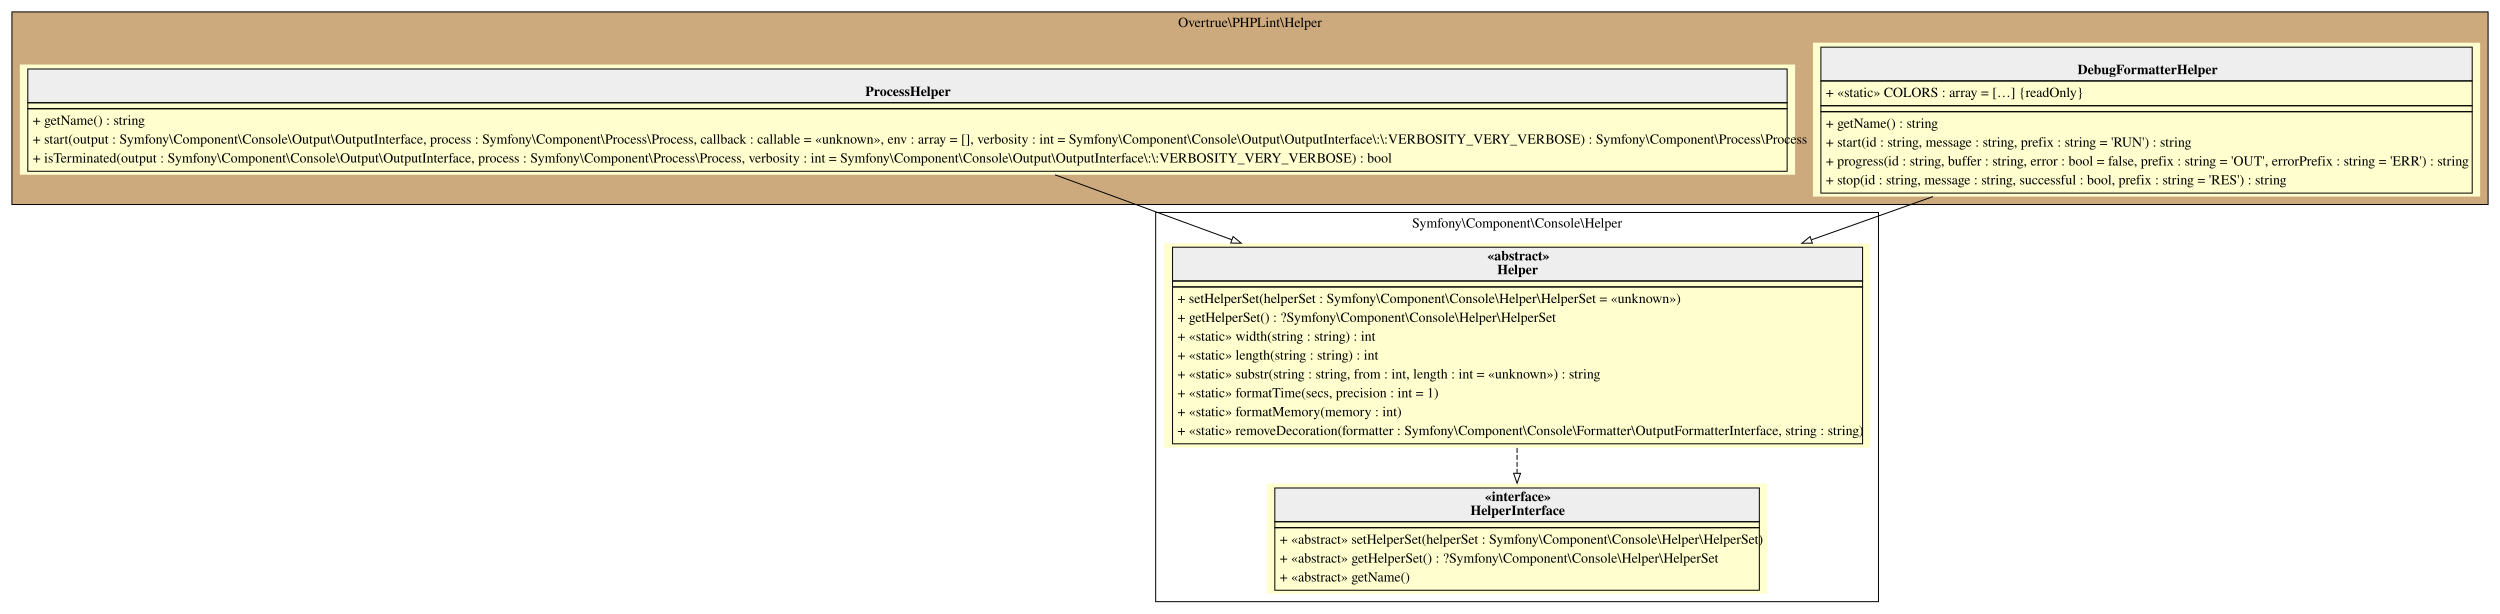
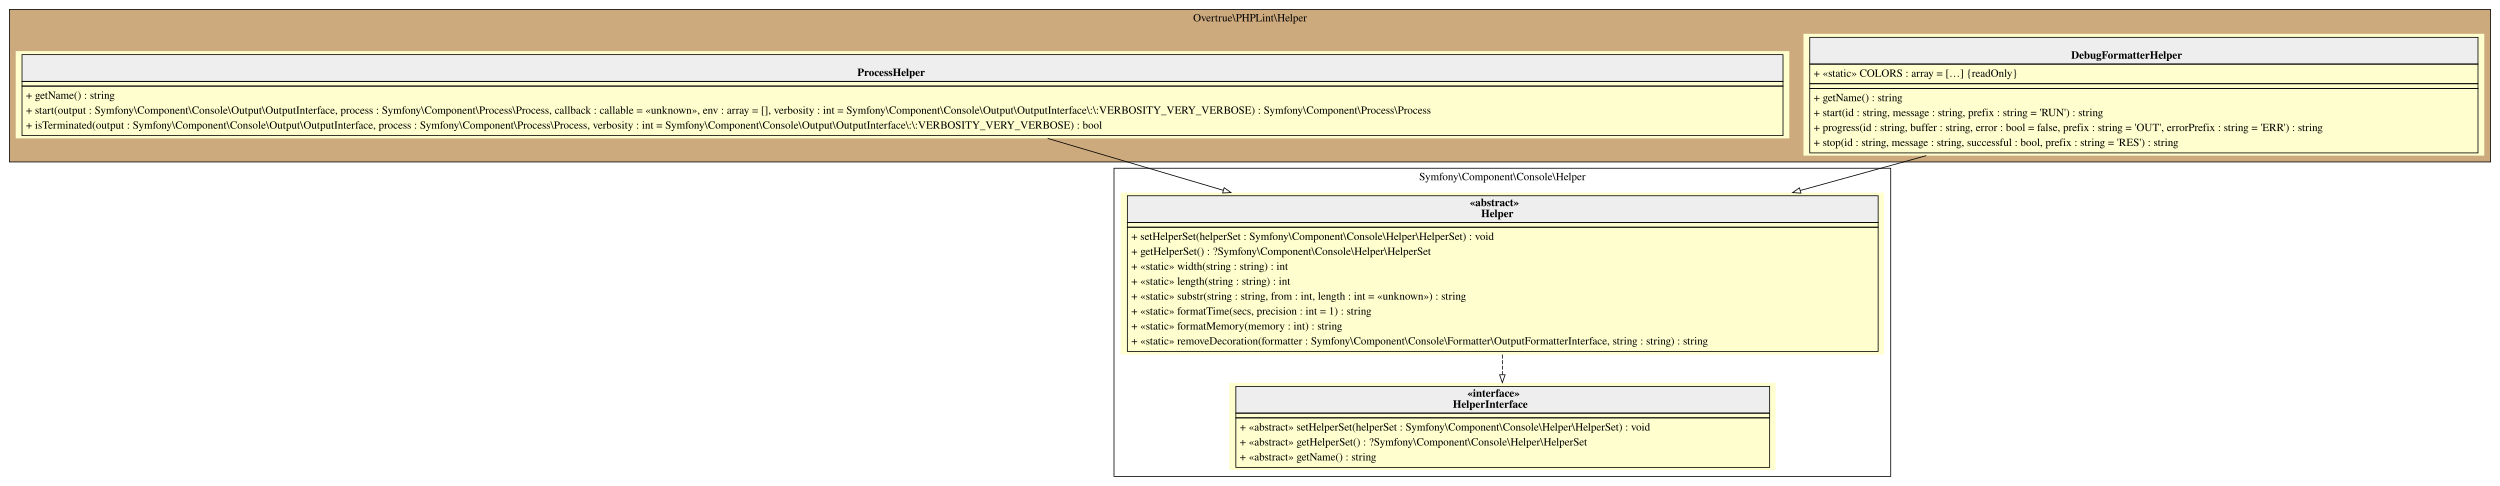
- <svg xmlns="http://www.w3.org/2000/svg" width="2518pt" height="618pt" viewBox="0.00 0.00 2518.00 618.00">
+ <svg xmlns="http://www.w3.org/2000/svg" width="3180pt" height="618pt" viewBox="0.00 0.00 3180.00 618.00">
  <g id="graph0" class="graph" transform="scale(1 1) rotate(0) translate(4 614)">
    <g id="clust1" class="cluster">
-       <polygon fill="#cdaa7d" stroke="black" points="8,-408 8,-602 2502,-602 2502,-408 8,-408" />
-       <text text-anchor="middle" x="1255" y="-586.8" font-family="Times,serif" font-size="14.00">Overtrue\PHPLint\Helper</text>
+       <polygon fill="#cdaa7d" stroke="black" points="8,-408 8,-602 3164,-602 3164,-408 8,-408" />
+       <text text-anchor="middle" x="1586" y="-586.8" font-family="Times,serif" font-size="14.00">Overtrue\PHPLint\Helper</text>
    </g>
    <g id="clust2" class="cluster">
-       <polygon fill="transparent" stroke="black" points="1160,-8 1160,-400 1888,-400 1888,-8 1160,-8" />
-       <text text-anchor="middle" x="1524" y="-384.8" font-family="Times,serif" font-size="14.00">Symfony\Component\Console\Helper</text>
+       <polygon fill="transparent" stroke="black" points="1413,-8 1413,-400 2401,-400 2401,-8 1413,-8" />
+       <text text-anchor="middle" x="1907" y="-384.8" font-family="Times,serif" font-size="14.00">Symfony\Component\Console\Helper</text>
    </g>
    <g id="node1" class="node">
-       <polygon fill="#fefece" stroke="transparent" points="2494,-571 1822,-571 1822,-416 2494,-416 2494,-571" />
-       <polygon fill="#eeeeee" stroke="transparent" points="1830,-532.5 1830,-566.5 2486,-566.5 2486,-532.5 1830,-532.5" />
-       <polygon fill="none" stroke="black" points="1830,-532.5 1830,-566.5 2486,-566.5 2486,-532.5 1830,-532.5" />
-       <text text-anchor="start" x="2088.5" y="-539.3" font-family="Times,serif" font-weight="bold" font-size="14.00">DebugFormatterHelper</text>
-       <polygon fill="none" stroke="black" points="1830,-507.5 1830,-532.5 2486,-532.5 2486,-507.5 1830,-507.5" />
-       <text text-anchor="start" x="1835" y="-516.3" font-family="Times,serif" font-size="14.00">+ «static» COLORS : array = […] {readOnly}</text>
-       <polygon fill="none" stroke="black" points="1830,-501.5 1830,-507.5 2486,-507.5 2486,-501.5 1830,-501.5" />
-       <polygon fill="none" stroke="black" points="1830,-419.5 1830,-501.5 2486,-501.5 2486,-419.5 1830,-419.5" />
-       <text text-anchor="start" x="1835" y="-485.3" font-family="Times,serif" font-size="14.00">+ getName() : string</text>
-       <text text-anchor="start" x="1835" y="-466.3" font-family="Times,serif" font-size="14.00">+ start(id : string, message : string, prefix : string = 'RUN') : string</text>
-       <text text-anchor="start" x="1835" y="-447.3" font-family="Times,serif" font-size="14.00">+ progress(id : string, buffer : string, error : bool = false, prefix : string = 'OUT', errorPrefix : string = 'ERR') : string</text>
-       <text text-anchor="start" x="1835" y="-428.3" font-family="Times,serif" font-size="14.00">+ stop(id : string, message : string, successful : bool, prefix : string = 'RES') : string</text>
+       <polygon fill="#fefece" stroke="transparent" points="3156,-571 2290,-571 2290,-416 3156,-416 3156,-571" />
+       <polygon fill="#eeeeee" stroke="transparent" points="2298,-532.5 2298,-566.5 3148,-566.5 3148,-532.5 2298,-532.5" />
+       <polygon fill="none" stroke="black" points="2298,-532.5 2298,-566.5 3148,-566.5 3148,-532.5 2298,-532.5" />
+       <text text-anchor="start" x="2630.5" y="-539.3" font-family="Times,serif" font-weight="bold" font-size="14.00">DebugFormatterHelper</text>
+       <polygon fill="none" stroke="black" points="2298,-507.5 2298,-532.5 3148,-532.5 3148,-507.5 2298,-507.5" />
+       <text text-anchor="start" x="2303" y="-516.3" font-family="Times,serif" font-size="14.00">+ «static» COLORS : array = […] {readOnly}</text>
+       <polygon fill="none" stroke="black" points="2298,-501.5 2298,-507.5 3148,-507.5 3148,-501.5 2298,-501.5" />
+       <polygon fill="none" stroke="black" points="2298,-419.5 2298,-501.5 3148,-501.5 3148,-419.5 2298,-419.5" />
+       <text text-anchor="start" x="2303" y="-485.3" font-family="Times,serif" font-size="14.00">+ getName() : string</text>
+       <text text-anchor="start" x="2303" y="-466.3" font-family="Times,serif" font-size="14.00">+ start(id : string, message : string, prefix : string = 'RUN') : string</text>
+       <text text-anchor="start" x="2303" y="-447.3" font-family="Times,serif" font-size="14.00">+ progress(id : string, buffer : string, error : bool = false, prefix : string = 'OUT', errorPrefix : string = 'ERR') : string</text>
+       <text text-anchor="start" x="2303" y="-428.3" font-family="Times,serif" font-size="14.00">+ stop(id : string, message : string, successful : bool, prefix : string = 'RES') : string</text>
    </g>
    <g id="node3" class="node">
-       <polygon fill="#fefece" stroke="transparent" points="1879.5,-369 1168.5,-369 1168.5,-163 1879.5,-163 1879.5,-369" />
-       <polygon fill="#eeeeee" stroke="transparent" points="1177,-331 1177,-365 1872,-365 1872,-331 1177,-331" />
-       <polygon fill="none" stroke="black" points="1177,-331 1177,-365 1872,-365 1872,-331 1177,-331" />
-       <text text-anchor="start" x="1494" y="-351.8" font-family="Times,serif" font-weight="bold" font-size="14.00">«abstract»</text>
-       <text text-anchor="start" x="1504" y="-337.8" font-family="Times,serif" font-weight="bold" font-size="14.00">Helper</text>
-       <polygon fill="none" stroke="black" points="1177,-325 1177,-331 1872,-331 1872,-325 1177,-325" />
-       <polygon fill="none" stroke="black" points="1177,-167 1177,-325 1872,-325 1872,-167 1177,-167" />
-       <text text-anchor="start" x="1182" y="-308.8" font-family="Times,serif" font-size="14.00">+ setHelperSet(helperSet : Symfony\Component\Console\Helper\HelperSet = «unknown»)</text>
-       <text text-anchor="start" x="1182" y="-289.8" font-family="Times,serif" font-size="14.00">+ getHelperSet() : ?Symfony\Component\Console\Helper\HelperSet</text>
-       <text text-anchor="start" x="1182" y="-270.8" font-family="Times,serif" font-size="14.00">+ «static» width(string : string) : int</text>
-       <text text-anchor="start" x="1182" y="-251.8" font-family="Times,serif" font-size="14.00">+ «static» length(string : string) : int</text>
-       <text text-anchor="start" x="1182" y="-232.8" font-family="Times,serif" font-size="14.00">+ «static» substr(string : string, from : int, length : int = «unknown») : string</text>
-       <text text-anchor="start" x="1182" y="-213.8" font-family="Times,serif" font-size="14.00">+ «static» formatTime(secs, precision : int = 1)</text>
-       <text text-anchor="start" x="1182" y="-194.8" font-family="Times,serif" font-size="14.00">+ «static» formatMemory(memory : int)</text>
-       <text text-anchor="start" x="1182" y="-175.8" font-family="Times,serif" font-size="14.00">+ «static» removeDecoration(formatter : Symfony\Component\Console\Formatter\OutputFormatterInterface, string : string)</text>
+       <polygon fill="#fefece" stroke="transparent" points="2392.5,-369 1421.5,-369 1421.5,-163 2392.5,-163 2392.5,-369" />
+       <polygon fill="#eeeeee" stroke="transparent" points="1430,-331 1430,-365 2385,-365 2385,-331 1430,-331" />
+       <polygon fill="none" stroke="black" points="1430,-331 1430,-365 2385,-365 2385,-331 1430,-331" />
+       <text text-anchor="start" x="1865.5" y="-351.8" font-family="Times,serif" font-weight="bold" font-size="14.00">«abstract»</text>
+       <text text-anchor="start" x="1880" y="-337.8" font-family="Times,serif" font-weight="bold" font-size="14.00">Helper</text>
+       <polygon fill="none" stroke="black" points="1430,-325 1430,-331 2385,-331 2385,-325 1430,-325" />
+       <polygon fill="none" stroke="black" points="1430,-167 1430,-325 2385,-325 2385,-167 1430,-167" />
+       <text text-anchor="start" x="1435" y="-308.8" font-family="Times,serif" font-size="14.00">+ setHelperSet(helperSet : Symfony\Component\Console\Helper\HelperSet) : void</text>
+       <text text-anchor="start" x="1435" y="-289.8" font-family="Times,serif" font-size="14.00">+ getHelperSet() : ?Symfony\Component\Console\Helper\HelperSet</text>
+       <text text-anchor="start" x="1435" y="-270.8" font-family="Times,serif" font-size="14.00">+ «static» width(string : string) : int</text>
+       <text text-anchor="start" x="1435" y="-251.8" font-family="Times,serif" font-size="14.00">+ «static» length(string : string) : int</text>
+       <text text-anchor="start" x="1435" y="-232.8" font-family="Times,serif" font-size="14.00">+ «static» substr(string : string, from : int, length : int = «unknown») : string</text>
+       <text text-anchor="start" x="1435" y="-213.8" font-family="Times,serif" font-size="14.00">+ «static» formatTime(secs, precision : int = 1) : string</text>
+       <text text-anchor="start" x="1435" y="-194.8" font-family="Times,serif" font-size="14.00">+ «static» formatMemory(memory : int) : string</text>
+       <text text-anchor="start" x="1435" y="-175.8" font-family="Times,serif" font-size="14.00">+ «static» removeDecoration(formatter : Symfony\Component\Console\Formatter\OutputFormatterInterface, string : string) : string</text>
    </g>
    <g id="edge2" class="edge">
-       <path fill="none" stroke="black" d="M1942.91,-416C1903.52,-401.99 1861.77,-387.14 1820.49,-372.46" />
-       <polygon fill="none" stroke="black" points="1821.45,-369.08 1810.86,-369.03 1819.1,-375.68 1821.45,-369.08" />
+       <path fill="none" stroke="black" d="M2446.17,-416C2394.61,-401.75 2339.93,-386.64 2285.92,-371.71" />
+       <polygon fill="none" stroke="black" points="2286.77,-368.32 2276.2,-369.03 2284.91,-375.07 2286.77,-368.32" />
    </g>
    <g id="node2" class="node">
-       <polygon fill="#fefece" stroke="transparent" points="1804,-549 16,-549 16,-438 1804,-438 1804,-549" />
-       <polygon fill="#eeeeee" stroke="transparent" points="24,-510.5 24,-544.5 1796,-544.5 1796,-510.5 24,-510.5" />
-       <polygon fill="none" stroke="black" points="24,-510.5 24,-544.5 1796,-544.5 1796,-510.5 24,-510.5" />
-       <text text-anchor="start" x="867.5" y="-517.3" font-family="Times,serif" font-weight="bold" font-size="14.00">ProcessHelper</text>
-       <polygon fill="none" stroke="black" points="24,-504.5 24,-510.5 1796,-510.5 1796,-504.5 24,-504.5" />
-       <polygon fill="none" stroke="black" points="24,-441.5 24,-504.5 1796,-504.5 1796,-441.5 24,-441.5" />
+       <polygon fill="#fefece" stroke="transparent" points="2272,-549 16,-549 16,-438 2272,-438 2272,-549" />
+       <polygon fill="#eeeeee" stroke="transparent" points="24,-510.5 24,-544.5 2264,-544.5 2264,-510.5 24,-510.5" />
+       <polygon fill="none" stroke="black" points="24,-510.5 24,-544.5 2264,-544.5 2264,-510.5 24,-510.5" />
+       <text text-anchor="start" x="1086.5" y="-517.3" font-family="Times,serif" font-weight="bold" font-size="14.00">ProcessHelper</text>
+       <polygon fill="none" stroke="black" points="24,-504.5 24,-510.5 2264,-510.5 2264,-504.5 24,-504.5" />
+       <polygon fill="none" stroke="black" points="24,-441.5 24,-504.5 2264,-504.5 2264,-441.5 24,-441.5" />
      <text text-anchor="start" x="29" y="-488.3" font-family="Times,serif" font-size="14.00">+ getName() : string</text>
      <text text-anchor="start" x="29" y="-469.3" font-family="Times,serif" font-size="14.00">+ start(output : Symfony\Component\Console\Output\OutputInterface, process : Symfony\Component\Process\Process, callback : callable = «unknown», env : array = [], verbosity : int = Symfony\Component\Console\Output\OutputInterface\:\:VERBOSITY_VERY_VERBOSE) : Symfony\Component\Process\Process</text>
      <text text-anchor="start" x="29" y="-450.3" font-family="Times,serif" font-size="14.00">+ isTerminated(output : Symfony\Component\Console\Output\OutputInterface, process : Symfony\Component\Process\Process, verbosity : int = Symfony\Component\Console\Output\OutputInterface\:\:VERBOSITY_VERY_VERBOSE) : bool</text>
    </g>
    <g id="edge3" class="edge">
-       <path fill="none" stroke="black" d="M1058.63,-437.91C1112.39,-418.17 1175.07,-395.15 1236.69,-372.52" />
-       <polygon fill="none" stroke="black" points="1237.99,-375.77 1246.17,-369.04 1235.58,-369.2 1237.99,-375.77" />
+       <path fill="none" stroke="black" d="M1328.7,-437.91C1396.06,-418.01 1474.68,-394.77 1551.86,-371.96" />
+       <polygon fill="none" stroke="black" points="1553.16,-375.23 1561.75,-369.04 1551.17,-368.51 1553.16,-375.23" />
    </g>
    <g id="node4" class="node">
-       <polygon fill="#fefece" stroke="transparent" points="1776,-127 1272,-127 1272,-16 1776,-16 1776,-127" />
-       <polygon fill="#eeeeee" stroke="transparent" points="1280,-88.5 1280,-122.5 1768,-122.5 1768,-88.5 1280,-88.5" />
-       <polygon fill="none" stroke="black" points="1280,-88.5 1280,-122.5 1768,-122.5 1768,-88.5 1280,-88.5" />
-       <text text-anchor="start" x="1491.5" y="-109.3" font-family="Times,serif" font-weight="bold" font-size="14.00">«interface»</text>
-       <text text-anchor="start" x="1477" y="-95.3" font-family="Times,serif" font-weight="bold" font-size="14.00">HelperInterface</text>
-       <polygon fill="none" stroke="black" points="1280,-82.5 1280,-88.5 1768,-88.5 1768,-82.5 1280,-82.5" />
-       <polygon fill="none" stroke="black" points="1280,-19.5 1280,-82.5 1768,-82.5 1768,-19.5 1280,-19.5" />
-       <text text-anchor="start" x="1285" y="-66.3" font-family="Times,serif" font-size="14.00">+ «abstract» setHelperSet(helperSet : Symfony\Component\Console\Helper\HelperSet)</text>
-       <text text-anchor="start" x="1285" y="-47.3" font-family="Times,serif" font-size="14.00">+ «abstract» getHelperSet() : ?Symfony\Component\Console\Helper\HelperSet</text>
-       <text text-anchor="start" x="1285" y="-28.3" font-family="Times,serif" font-size="14.00">+ «abstract» getName()</text>
+       <polygon fill="#fefece" stroke="transparent" points="2254.5,-127 1559.5,-127 1559.5,-16 2254.5,-16 2254.5,-127" />
+       <polygon fill="#eeeeee" stroke="transparent" points="1568,-88.5 1568,-122.5 2247,-122.5 2247,-88.5 1568,-88.5" />
+       <polygon fill="none" stroke="black" points="1568,-88.5 1568,-122.5 2247,-122.5 2247,-88.5 1568,-88.5" />
+       <text text-anchor="start" x="1862.5" y="-109.3" font-family="Times,serif" font-weight="bold" font-size="14.00">«interface»</text>
+       <text text-anchor="start" x="1844" y="-95.3" font-family="Times,serif" font-weight="bold" font-size="14.00">HelperInterface</text>
+       <polygon fill="none" stroke="black" points="1568,-82.5 1568,-88.5 2247,-88.5 2247,-82.5 1568,-82.5" />
+       <polygon fill="none" stroke="black" points="1568,-19.5 1568,-82.5 2247,-82.5 2247,-19.5 1568,-19.5" />
+       <text text-anchor="start" x="1573" y="-66.3" font-family="Times,serif" font-size="14.00">+ «abstract» setHelperSet(helperSet : Symfony\Component\Console\Helper\HelperSet) : void</text>
+       <text text-anchor="start" x="1573" y="-47.3" font-family="Times,serif" font-size="14.00">+ «abstract» getHelperSet() : ?Symfony\Component\Console\Helper\HelperSet</text>
+       <text text-anchor="start" x="1573" y="-28.3" font-family="Times,serif" font-size="14.00">+ «abstract» getName() : string</text>
    </g>
    <g id="edge1" class="edge">
-       <path fill="none" stroke="black" stroke-dasharray="5,2" d="M1524,-162.83C1524,-154.23 1524,-145.68 1524,-137.48" />
-       <polygon fill="none" stroke="black" points="1527.5,-137.3 1524,-127.3 1520.5,-137.3 1527.5,-137.3" />
+       <path fill="none" stroke="black" stroke-dasharray="5,2" d="M1907,-162.83C1907,-154.23 1907,-145.68 1907,-137.48" />
+       <polygon fill="none" stroke="black" points="1910.5,-137.3 1907,-127.3 1903.5,-137.3 1910.5,-137.3" />
    </g>
  </g>
</svg>
